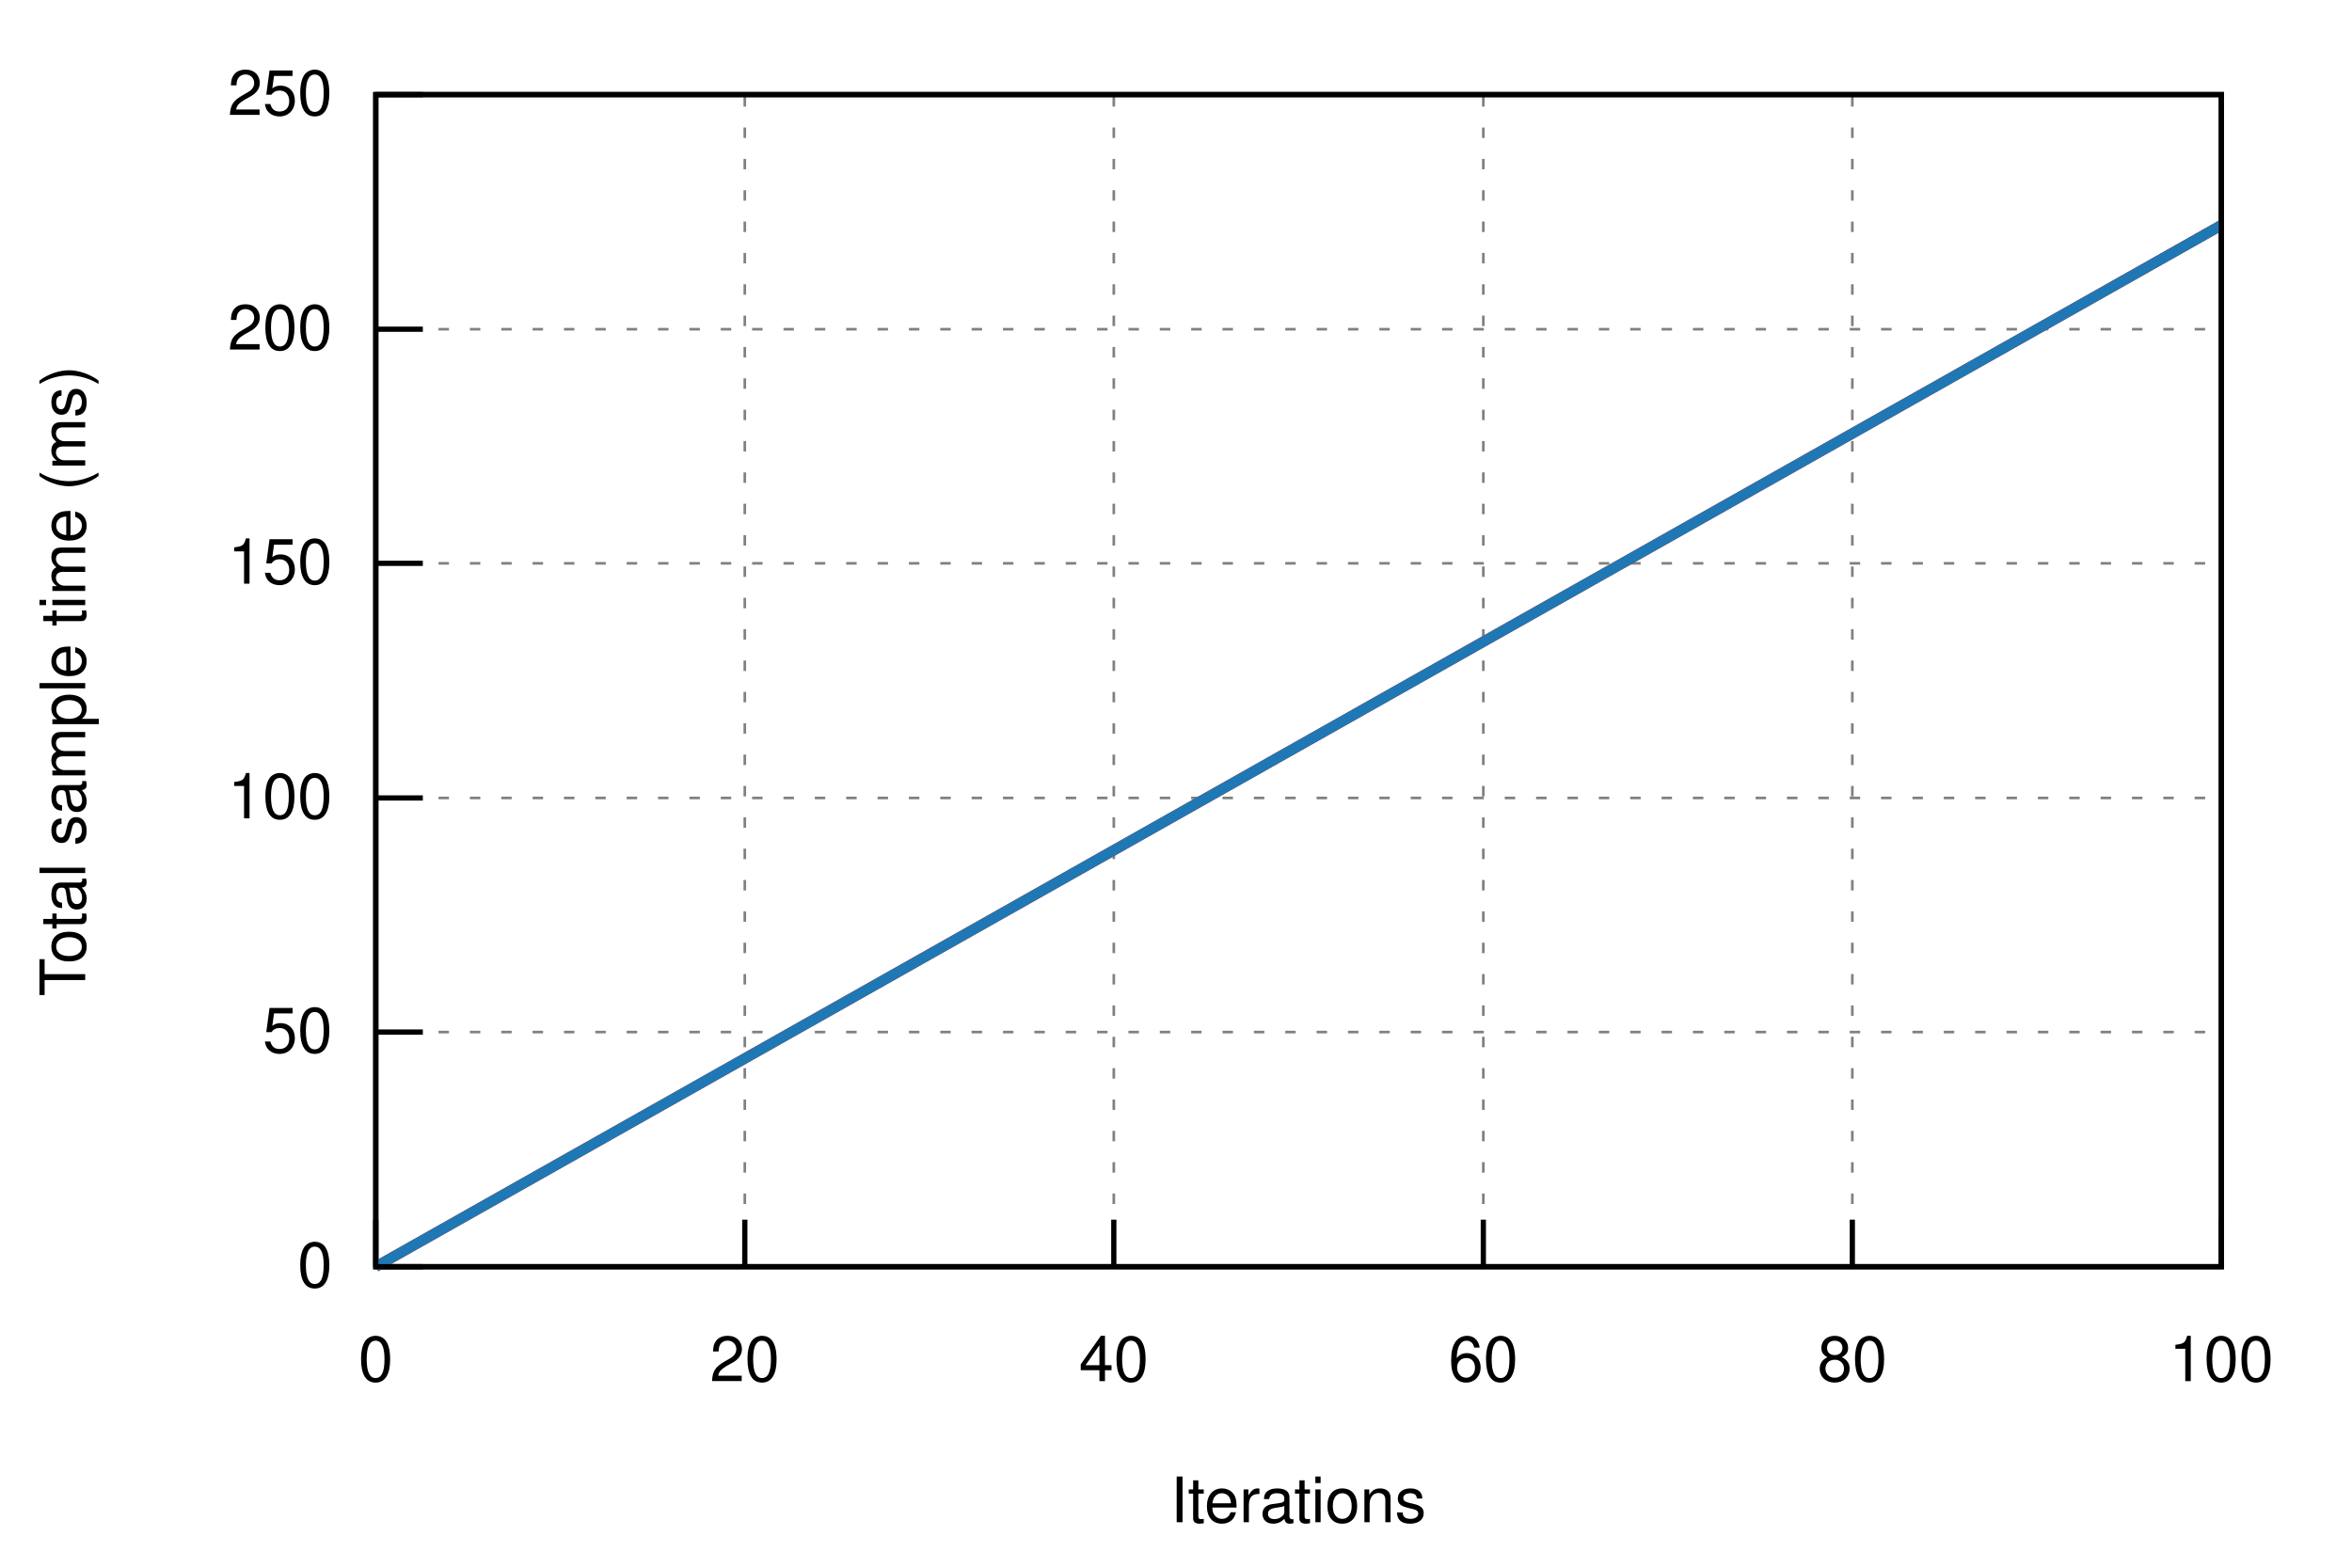
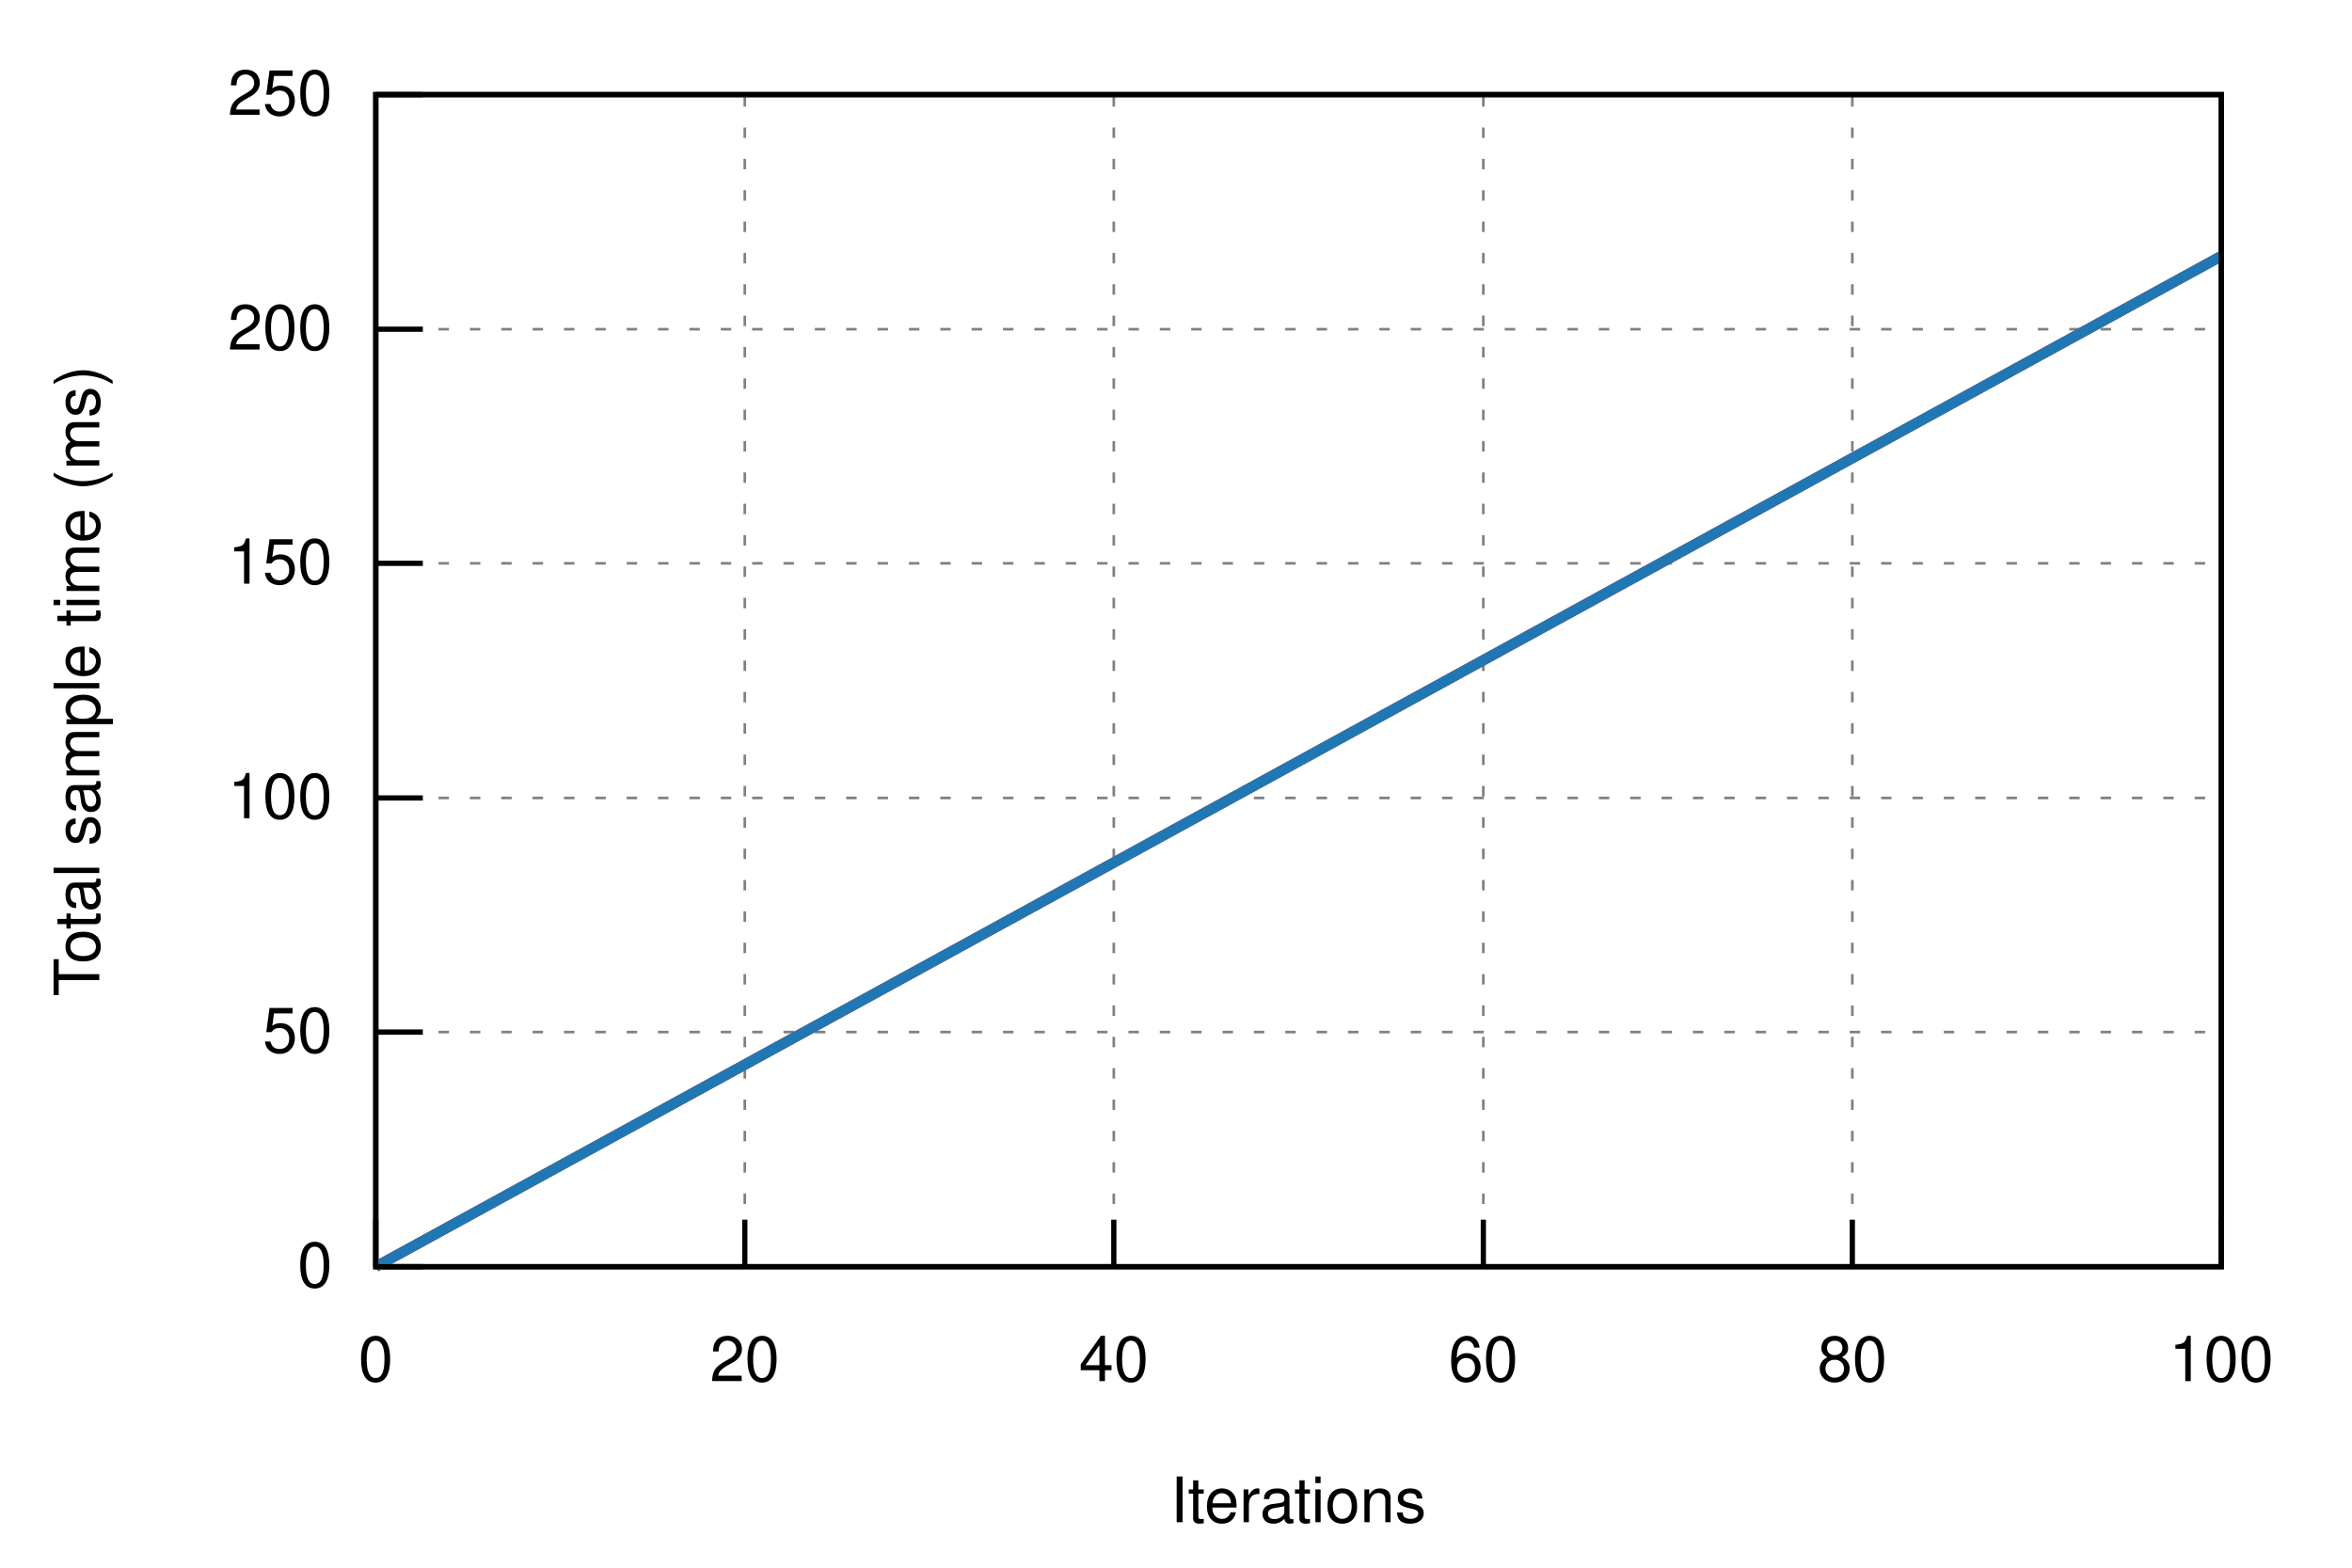
<svg xmlns="http://www.w3.org/2000/svg" xmlns:xlink="http://www.w3.org/1999/xlink" viewBox="0 0 450 300">
  <g id="gnuplot_canvas">
    <rect x="0" y="0" width="450" height="300" fill="none" />
    <defs>
      <circle id="gpDot" r="0.5" stroke-width="0.5" stroke="currentColor" />
      <path id="gpPt0" stroke-width="0.222" stroke="currentColor" d="M-1,0 h2 M0,-1 v2" />
      <path id="gpPt1" stroke-width="0.222" stroke="currentColor" d="M-1,-1 L1,1 M1,-1 L-1,1" />
      <path id="gpPt2" stroke-width="0.222" stroke="currentColor" d="M-1,0 L1,0 M0,-1 L0,1 M-1,-1 L1,1 M-1,1 L1,-1" />
      <rect id="gpPt3" stroke-width="0.222" stroke="currentColor" x="-1" y="-1" width="2" height="2" />
      <rect id="gpPt4" stroke-width="0.222" stroke="currentColor" fill="currentColor" x="-1" y="-1" width="2" height="2" />
      <circle id="gpPt5" stroke-width="0.222" stroke="currentColor" cx="0" cy="0" r="1" />
      <use xlink:href="#gpPt5" id="gpPt6" fill="currentColor" stroke="none" />
      <path id="gpPt7" stroke-width="0.222" stroke="currentColor" d="M0,-1.33 L-1.33,0.67 L1.33,0.67 z" />
      <use xlink:href="#gpPt7" id="gpPt8" fill="currentColor" stroke="none" />
      <use xlink:href="#gpPt7" id="gpPt9" stroke="currentColor" transform="rotate(180)" />
      <use xlink:href="#gpPt9" id="gpPt10" fill="currentColor" stroke="none" />
      <use xlink:href="#gpPt3" id="gpPt11" stroke="currentColor" transform="rotate(45)" />
      <use xlink:href="#gpPt11" id="gpPt12" fill="currentColor" stroke="none" />
      <path id="gpPt13" stroke-width="0.222" stroke="currentColor" d="M0,1.330 L1.265,0.411 L0.782,-1.067 L-0.782,-1.076 L-1.265,0.411 z" />
      <use xlink:href="#gpPt13" id="gpPt14" fill="currentColor" stroke="none" />
      <filter id="textbox" filterUnits="objectBoundingBox" x="0" y="0" height="1" width="1">
        <feFlood flood-color="white" flood-opacity="1" result="bgnd" />
        <feComposite in="SourceGraphic" in2="bgnd" operator="atop" />
      </filter>
      <filter id="greybox" filterUnits="objectBoundingBox" x="0" y="0" height="1" width="1">
        <feFlood flood-color="lightgrey" flood-opacity="1" result="grey" />
        <feComposite in="SourceGraphic" in2="grey" operator="atop" />
      </filter>
    </defs>
    <g fill="none" color="white" stroke="currentColor" stroke-width="1.00" stroke-linecap="butt" stroke-linejoin="miter">
</g>
    <g fill="none" color="black" stroke="currentColor" stroke-width="1.00" stroke-linecap="butt" stroke-linejoin="miter">
</g>
    <g fill="none" color="black" stroke="black" stroke-width="0.50" stroke-linecap="butt" stroke-linejoin="miter">
</g>
    <g fill="none" color="gray" stroke="currentColor" stroke-width="0.50" stroke-linecap="butt" stroke-linejoin="miter">
      <path stroke="gray" stroke-dasharray="2,4" class="gridline" d="M71.9,242.4 L425.0,242.4  " />
    </g>
    <g fill="none" color="gray" stroke="gray" stroke-width="1.00" stroke-linecap="butt" stroke-linejoin="miter">
</g>
    <g fill="none" color="black" stroke="currentColor" stroke-width="1.00" stroke-linecap="butt" stroke-linejoin="miter">
      <path stroke="black" d="M71.9,242.4 L80.9,242.4  " />
      <g transform="translate(63.6,246.3)" stroke="none" fill="black" font-family="Helvetica" font-size="12.00" text-anchor="end">
        <text>
          <tspan font-family="Helvetica"> 0</tspan>
        </text>
      </g>
    </g>
    <g fill="none" color="black" stroke="currentColor" stroke-width="1.00" stroke-linecap="butt" stroke-linejoin="miter">
</g>
    <g fill="none" color="black" stroke="black" stroke-width="0.50" stroke-linecap="butt" stroke-linejoin="miter">
</g>
    <g fill="none" color="gray" stroke="currentColor" stroke-width="0.50" stroke-linecap="butt" stroke-linejoin="miter">
      <path stroke="gray" stroke-dasharray="2,4" class="gridline" d="M71.9,197.5 L425.0,197.5  " />
    </g>
    <g fill="none" color="gray" stroke="gray" stroke-width="1.00" stroke-linecap="butt" stroke-linejoin="miter">
</g>
    <g fill="none" color="black" stroke="currentColor" stroke-width="1.00" stroke-linecap="butt" stroke-linejoin="miter">
      <path stroke="black" d="M71.9,197.5 L80.9,197.5  " />
      <g transform="translate(63.6,201.4)" stroke="none" fill="black" font-family="Helvetica" font-size="12.00" text-anchor="end">
        <text>
          <tspan font-family="Helvetica"> 50</tspan>
        </text>
      </g>
    </g>
    <g fill="none" color="black" stroke="currentColor" stroke-width="1.00" stroke-linecap="butt" stroke-linejoin="miter">
</g>
    <g fill="none" color="black" stroke="black" stroke-width="0.50" stroke-linecap="butt" stroke-linejoin="miter">
</g>
    <g fill="none" color="gray" stroke="currentColor" stroke-width="0.50" stroke-linecap="butt" stroke-linejoin="miter">
      <path stroke="gray" stroke-dasharray="2,4" class="gridline" d="M71.9,152.7 L425.0,152.7  " />
    </g>
    <g fill="none" color="gray" stroke="gray" stroke-width="1.00" stroke-linecap="butt" stroke-linejoin="miter">
</g>
    <g fill="none" color="black" stroke="currentColor" stroke-width="1.00" stroke-linecap="butt" stroke-linejoin="miter">
      <path stroke="black" d="M71.9,152.7 L80.9,152.7  " />
      <g transform="translate(63.6,156.6)" stroke="none" fill="black" font-family="Helvetica" font-size="12.00" text-anchor="end">
        <text>
          <tspan font-family="Helvetica"> 100</tspan>
        </text>
      </g>
    </g>
    <g fill="none" color="black" stroke="currentColor" stroke-width="1.00" stroke-linecap="butt" stroke-linejoin="miter">
</g>
    <g fill="none" color="black" stroke="black" stroke-width="0.50" stroke-linecap="butt" stroke-linejoin="miter">
</g>
    <g fill="none" color="gray" stroke="currentColor" stroke-width="0.50" stroke-linecap="butt" stroke-linejoin="miter">
      <path stroke="gray" stroke-dasharray="2,4" class="gridline" d="M71.9,107.8 L425.0,107.8  " />
    </g>
    <g fill="none" color="gray" stroke="gray" stroke-width="1.00" stroke-linecap="butt" stroke-linejoin="miter">
</g>
    <g fill="none" color="black" stroke="currentColor" stroke-width="1.00" stroke-linecap="butt" stroke-linejoin="miter">
      <path stroke="black" d="M71.9,107.8 L80.9,107.8  " />
      <g transform="translate(63.6,111.7)" stroke="none" fill="black" font-family="Helvetica" font-size="12.00" text-anchor="end">
        <text>
          <tspan font-family="Helvetica"> 150</tspan>
        </text>
      </g>
    </g>
    <g fill="none" color="black" stroke="currentColor" stroke-width="1.00" stroke-linecap="butt" stroke-linejoin="miter">
</g>
    <g fill="none" color="black" stroke="black" stroke-width="0.50" stroke-linecap="butt" stroke-linejoin="miter">
</g>
    <g fill="none" color="gray" stroke="currentColor" stroke-width="0.50" stroke-linecap="butt" stroke-linejoin="miter">
      <path stroke="gray" stroke-dasharray="2,4" class="gridline" d="M71.9,63.0 L425.0,63.0  " />
    </g>
    <g fill="none" color="gray" stroke="gray" stroke-width="1.00" stroke-linecap="butt" stroke-linejoin="miter">
</g>
    <g fill="none" color="black" stroke="currentColor" stroke-width="1.00" stroke-linecap="butt" stroke-linejoin="miter">
      <path stroke="black" d="M71.9,63.0 L80.9,63.0  " />
      <g transform="translate(63.6,66.9)" stroke="none" fill="black" font-family="Helvetica" font-size="12.00" text-anchor="end">
        <text>
          <tspan font-family="Helvetica"> 200</tspan>
        </text>
      </g>
    </g>
    <g fill="none" color="black" stroke="currentColor" stroke-width="1.00" stroke-linecap="butt" stroke-linejoin="miter">
</g>
    <g fill="none" color="black" stroke="black" stroke-width="0.50" stroke-linecap="butt" stroke-linejoin="miter">
</g>
    <g fill="none" color="gray" stroke="currentColor" stroke-width="0.50" stroke-linecap="butt" stroke-linejoin="miter">
      <path stroke="gray" stroke-dasharray="2,4" class="gridline" d="M71.9,18.1 L425.0,18.1  " />
    </g>
    <g fill="none" color="gray" stroke="gray" stroke-width="1.00" stroke-linecap="butt" stroke-linejoin="miter">
</g>
    <g fill="none" color="black" stroke="currentColor" stroke-width="1.00" stroke-linecap="butt" stroke-linejoin="miter">
      <path stroke="black" d="M71.9,18.1 L80.9,18.1  " />
      <g transform="translate(63.6,22.0)" stroke="none" fill="black" font-family="Helvetica" font-size="12.00" text-anchor="end">
        <text>
          <tspan font-family="Helvetica"> 250</tspan>
        </text>
      </g>
    </g>
    <g fill="none" color="black" stroke="currentColor" stroke-width="1.00" stroke-linecap="butt" stroke-linejoin="miter">
</g>
    <g fill="none" color="black" stroke="black" stroke-width="0.50" stroke-linecap="butt" stroke-linejoin="miter">
</g>
    <g fill="none" color="gray" stroke="currentColor" stroke-width="0.50" stroke-linecap="butt" stroke-linejoin="miter">
      <path stroke="gray" stroke-dasharray="2,4" class="gridline" d="M71.9,242.4 L71.9,18.1  " />
    </g>
    <g fill="none" color="gray" stroke="gray" stroke-width="1.00" stroke-linecap="butt" stroke-linejoin="miter">
</g>
    <g fill="none" color="black" stroke="currentColor" stroke-width="1.00" stroke-linecap="butt" stroke-linejoin="miter">
      <path stroke="black" d="M71.9,242.4 L71.9,233.4  " />
      <g transform="translate(71.9,264.3)" stroke="none" fill="black" font-family="Helvetica" font-size="12.00" text-anchor="middle">
        <text>
          <tspan font-family="Helvetica"> 0</tspan>
        </text>
      </g>
    </g>
    <g fill="none" color="black" stroke="currentColor" stroke-width="1.00" stroke-linecap="butt" stroke-linejoin="miter">
</g>
    <g fill="none" color="black" stroke="black" stroke-width="0.50" stroke-linecap="butt" stroke-linejoin="miter">
</g>
    <g fill="none" color="gray" stroke="currentColor" stroke-width="0.50" stroke-linecap="butt" stroke-linejoin="miter">
      <path stroke="gray" stroke-dasharray="2,4" class="gridline" d="M142.5,242.4 L142.5,18.1  " />
    </g>
    <g fill="none" color="gray" stroke="gray" stroke-width="1.00" stroke-linecap="butt" stroke-linejoin="miter">
</g>
    <g fill="none" color="black" stroke="currentColor" stroke-width="1.00" stroke-linecap="butt" stroke-linejoin="miter">
      <path stroke="black" d="M142.5,242.4 L142.5,233.4  " />
      <g transform="translate(142.5,264.3)" stroke="none" fill="black" font-family="Helvetica" font-size="12.00" text-anchor="middle">
        <text>
          <tspan font-family="Helvetica"> 20</tspan>
        </text>
      </g>
    </g>
    <g fill="none" color="black" stroke="currentColor" stroke-width="1.00" stroke-linecap="butt" stroke-linejoin="miter">
</g>
    <g fill="none" color="black" stroke="black" stroke-width="0.50" stroke-linecap="butt" stroke-linejoin="miter">
</g>
    <g fill="none" color="gray" stroke="currentColor" stroke-width="0.50" stroke-linecap="butt" stroke-linejoin="miter">
      <path stroke="gray" stroke-dasharray="2,4" class="gridline" d="M213.1,242.4 L213.1,18.1  " />
    </g>
    <g fill="none" color="gray" stroke="gray" stroke-width="1.00" stroke-linecap="butt" stroke-linejoin="miter">
</g>
    <g fill="none" color="black" stroke="currentColor" stroke-width="1.00" stroke-linecap="butt" stroke-linejoin="miter">
      <path stroke="black" d="M213.1,242.4 L213.1,233.4  " />
      <g transform="translate(213.1,264.3)" stroke="none" fill="black" font-family="Helvetica" font-size="12.00" text-anchor="middle">
        <text>
          <tspan font-family="Helvetica"> 40</tspan>
        </text>
      </g>
    </g>
    <g fill="none" color="black" stroke="currentColor" stroke-width="1.00" stroke-linecap="butt" stroke-linejoin="miter">
</g>
    <g fill="none" color="black" stroke="black" stroke-width="0.50" stroke-linecap="butt" stroke-linejoin="miter">
</g>
    <g fill="none" color="gray" stroke="currentColor" stroke-width="0.50" stroke-linecap="butt" stroke-linejoin="miter">
      <path stroke="gray" stroke-dasharray="2,4" class="gridline" d="M283.8,242.4 L283.8,18.1  " />
    </g>
    <g fill="none" color="gray" stroke="gray" stroke-width="1.00" stroke-linecap="butt" stroke-linejoin="miter">
</g>
    <g fill="none" color="black" stroke="currentColor" stroke-width="1.00" stroke-linecap="butt" stroke-linejoin="miter">
      <path stroke="black" d="M283.8,242.4 L283.8,233.4  " />
      <g transform="translate(283.8,264.3)" stroke="none" fill="black" font-family="Helvetica" font-size="12.00" text-anchor="middle">
        <text>
          <tspan font-family="Helvetica"> 60</tspan>
        </text>
      </g>
    </g>
    <g fill="none" color="black" stroke="currentColor" stroke-width="1.00" stroke-linecap="butt" stroke-linejoin="miter">
</g>
    <g fill="none" color="black" stroke="black" stroke-width="0.50" stroke-linecap="butt" stroke-linejoin="miter">
</g>
    <g fill="none" color="gray" stroke="currentColor" stroke-width="0.50" stroke-linecap="butt" stroke-linejoin="miter">
      <path stroke="gray" stroke-dasharray="2,4" class="gridline" d="M354.4,242.4 L354.4,18.1  " />
    </g>
    <g fill="none" color="gray" stroke="gray" stroke-width="1.00" stroke-linecap="butt" stroke-linejoin="miter">
</g>
    <g fill="none" color="black" stroke="currentColor" stroke-width="1.00" stroke-linecap="butt" stroke-linejoin="miter">
      <path stroke="black" d="M354.4,242.4 L354.4,233.4  " />
      <g transform="translate(354.4,264.3)" stroke="none" fill="black" font-family="Helvetica" font-size="12.00" text-anchor="middle">
        <text>
          <tspan font-family="Helvetica"> 80</tspan>
        </text>
      </g>
    </g>
    <g fill="none" color="black" stroke="currentColor" stroke-width="1.00" stroke-linecap="butt" stroke-linejoin="miter">
</g>
    <g fill="none" color="black" stroke="black" stroke-width="0.50" stroke-linecap="butt" stroke-linejoin="miter">
</g>
    <g fill="none" color="gray" stroke="currentColor" stroke-width="0.50" stroke-linecap="butt" stroke-linejoin="miter">
      <path stroke="gray" stroke-dasharray="2,4" class="gridline" d="M425.0,242.4 L425.0,18.1  " />
    </g>
    <g fill="none" color="gray" stroke="gray" stroke-width="1.00" stroke-linecap="butt" stroke-linejoin="miter">
</g>
    <g fill="none" color="black" stroke="currentColor" stroke-width="1.00" stroke-linecap="butt" stroke-linejoin="miter">
      <path stroke="black" d="M425.0,242.4 L425.0,233.4  " />
      <g transform="translate(425.0,264.3)" stroke="none" fill="black" font-family="Helvetica" font-size="12.00" text-anchor="middle">
        <text>
          <tspan font-family="Helvetica"> 100</tspan>
        </text>
      </g>
    </g>
    <g fill="none" color="black" stroke="currentColor" stroke-width="1.00" stroke-linecap="butt" stroke-linejoin="miter">
</g>
    <g fill="none" color="black" stroke="currentColor" stroke-width="1.00" stroke-linecap="butt" stroke-linejoin="miter">
      <path stroke="black" d="M71.9,18.1 L71.9,242.4 L425.0,242.4 L425.0,18.1 L71.9,18.1 Z  " />
    </g>
    <g fill="none" color="black" stroke="currentColor" stroke-width="1.00" stroke-linecap="butt" stroke-linejoin="miter">
-       <g transform="translate(16.3,130.3) rotate(270)" stroke="none" fill="black" font-family="Helvetica" font-size="12.00" text-anchor="middle">
+       <g transform="translate(19.0,130.3) rotate(270)" stroke="none" fill="black" font-family="Helvetica" font-size="12.00" text-anchor="middle">
        <text>
          <tspan font-family="Helvetica">Total sample time (ms)</tspan>
        </text>
      </g>
    </g>
    <g fill="none" color="black" stroke="currentColor" stroke-width="1.00" stroke-linecap="butt" stroke-linejoin="miter">
      <g transform="translate(248.4,291.3)" stroke="none" fill="black" font-family="Helvetica" font-size="12.00" text-anchor="middle">
        <text>
          <tspan font-family="Helvetica">Iterations</tspan>
        </text>
      </g>
    </g>
    <g fill="none" color="black" stroke="currentColor" stroke-width="1.00" stroke-linecap="butt" stroke-linejoin="miter">
</g>
    <g id="gnuplot_plot_1">
      <g fill="none" color="black" stroke="currentColor" stroke-width="1.00" stroke-linecap="butt" stroke-linejoin="miter">
        <g stroke="none" shape-rendering="crispEdges">
          <polygon fill="rgb(227,  26,  28)" fill-opacity="0.25" points="71.9,242.4 71.9,242.4 71.9,242.4 " />
-           <polygon fill="rgb(227,  26,  28)" fill-opacity="0.25" points="71.9,242.4 425.0,44.1 425.0,41.9 " />
+           <polygon fill="rgb(227,  26,  28)" fill-opacity="0.25" points="71.9,242.4 425.0,49.2 425.0,48.8 " />
        </g>
      </g>
    </g>
    <g id="gnuplot_plot_2">
      <g fill="none" color="black" stroke="currentColor" stroke-width="1.00" stroke-linecap="butt" stroke-linejoin="miter">
        <g stroke="none" shape-rendering="crispEdges">
          <polygon fill="rgb( 31, 120, 180)" fill-opacity="0.25" points="71.9,242.4 71.9,242.4 71.9,242.4 " />
-           <polygon fill="rgb( 31, 120, 180)" fill-opacity="0.25" points="71.9,242.4 425.0,44.1 425.0,41.9 " />
+           <polygon fill="rgb( 31, 120, 180)" fill-opacity="0.25" points="71.9,242.4 425.0,49.2 425.0,48.8 " />
        </g>
      </g>
    </g>
    <g id="gnuplot_plot_3">
      <g fill="none" color="white" stroke="rgb( 31, 120, 180)" stroke-width="2.00" stroke-linecap="butt" stroke-linejoin="miter">
</g>
      <g fill="none" color="black" stroke="currentColor" stroke-width="2.00" stroke-linecap="butt" stroke-linejoin="miter">
-         <path stroke="rgb(227,  26,  28)" d="M71.9,242.4 L425.0,43.1  " />
+         <path stroke="rgb(227,  26,  28)" d="M71.9,242.4 L425.0,49.0  " />
      </g>
    </g>
    <g id="gnuplot_plot_4">
      <g fill="none" color="black" stroke="currentColor" stroke-width="2.00" stroke-linecap="butt" stroke-linejoin="miter">
-         <path stroke="rgb( 31, 120, 180)" d="M71.9,242.4 L425.0,43.1  " />
+         <path stroke="rgb( 31, 120, 180)" d="M71.9,242.4 L425.0,49.0  " />
      </g>
    </g>
    <g fill="none" color="black" stroke="currentColor" stroke-width="2.00" stroke-linecap="butt" stroke-linejoin="miter">
</g>
    <g fill="none" color="black" stroke="black" stroke-width="1.00" stroke-linecap="butt" stroke-linejoin="miter">
</g>
    <g fill="none" color="black" stroke="currentColor" stroke-width="1.00" stroke-linecap="butt" stroke-linejoin="miter">
      <path stroke="black" d="M71.9,18.1 L71.9,242.4 L425.0,242.4 L425.0,18.1 L71.9,18.1 Z  " />
    </g>
    <g fill="none" color="black" stroke="currentColor" stroke-width="1.00" stroke-linecap="butt" stroke-linejoin="miter">
</g>
  </g>
</svg>
